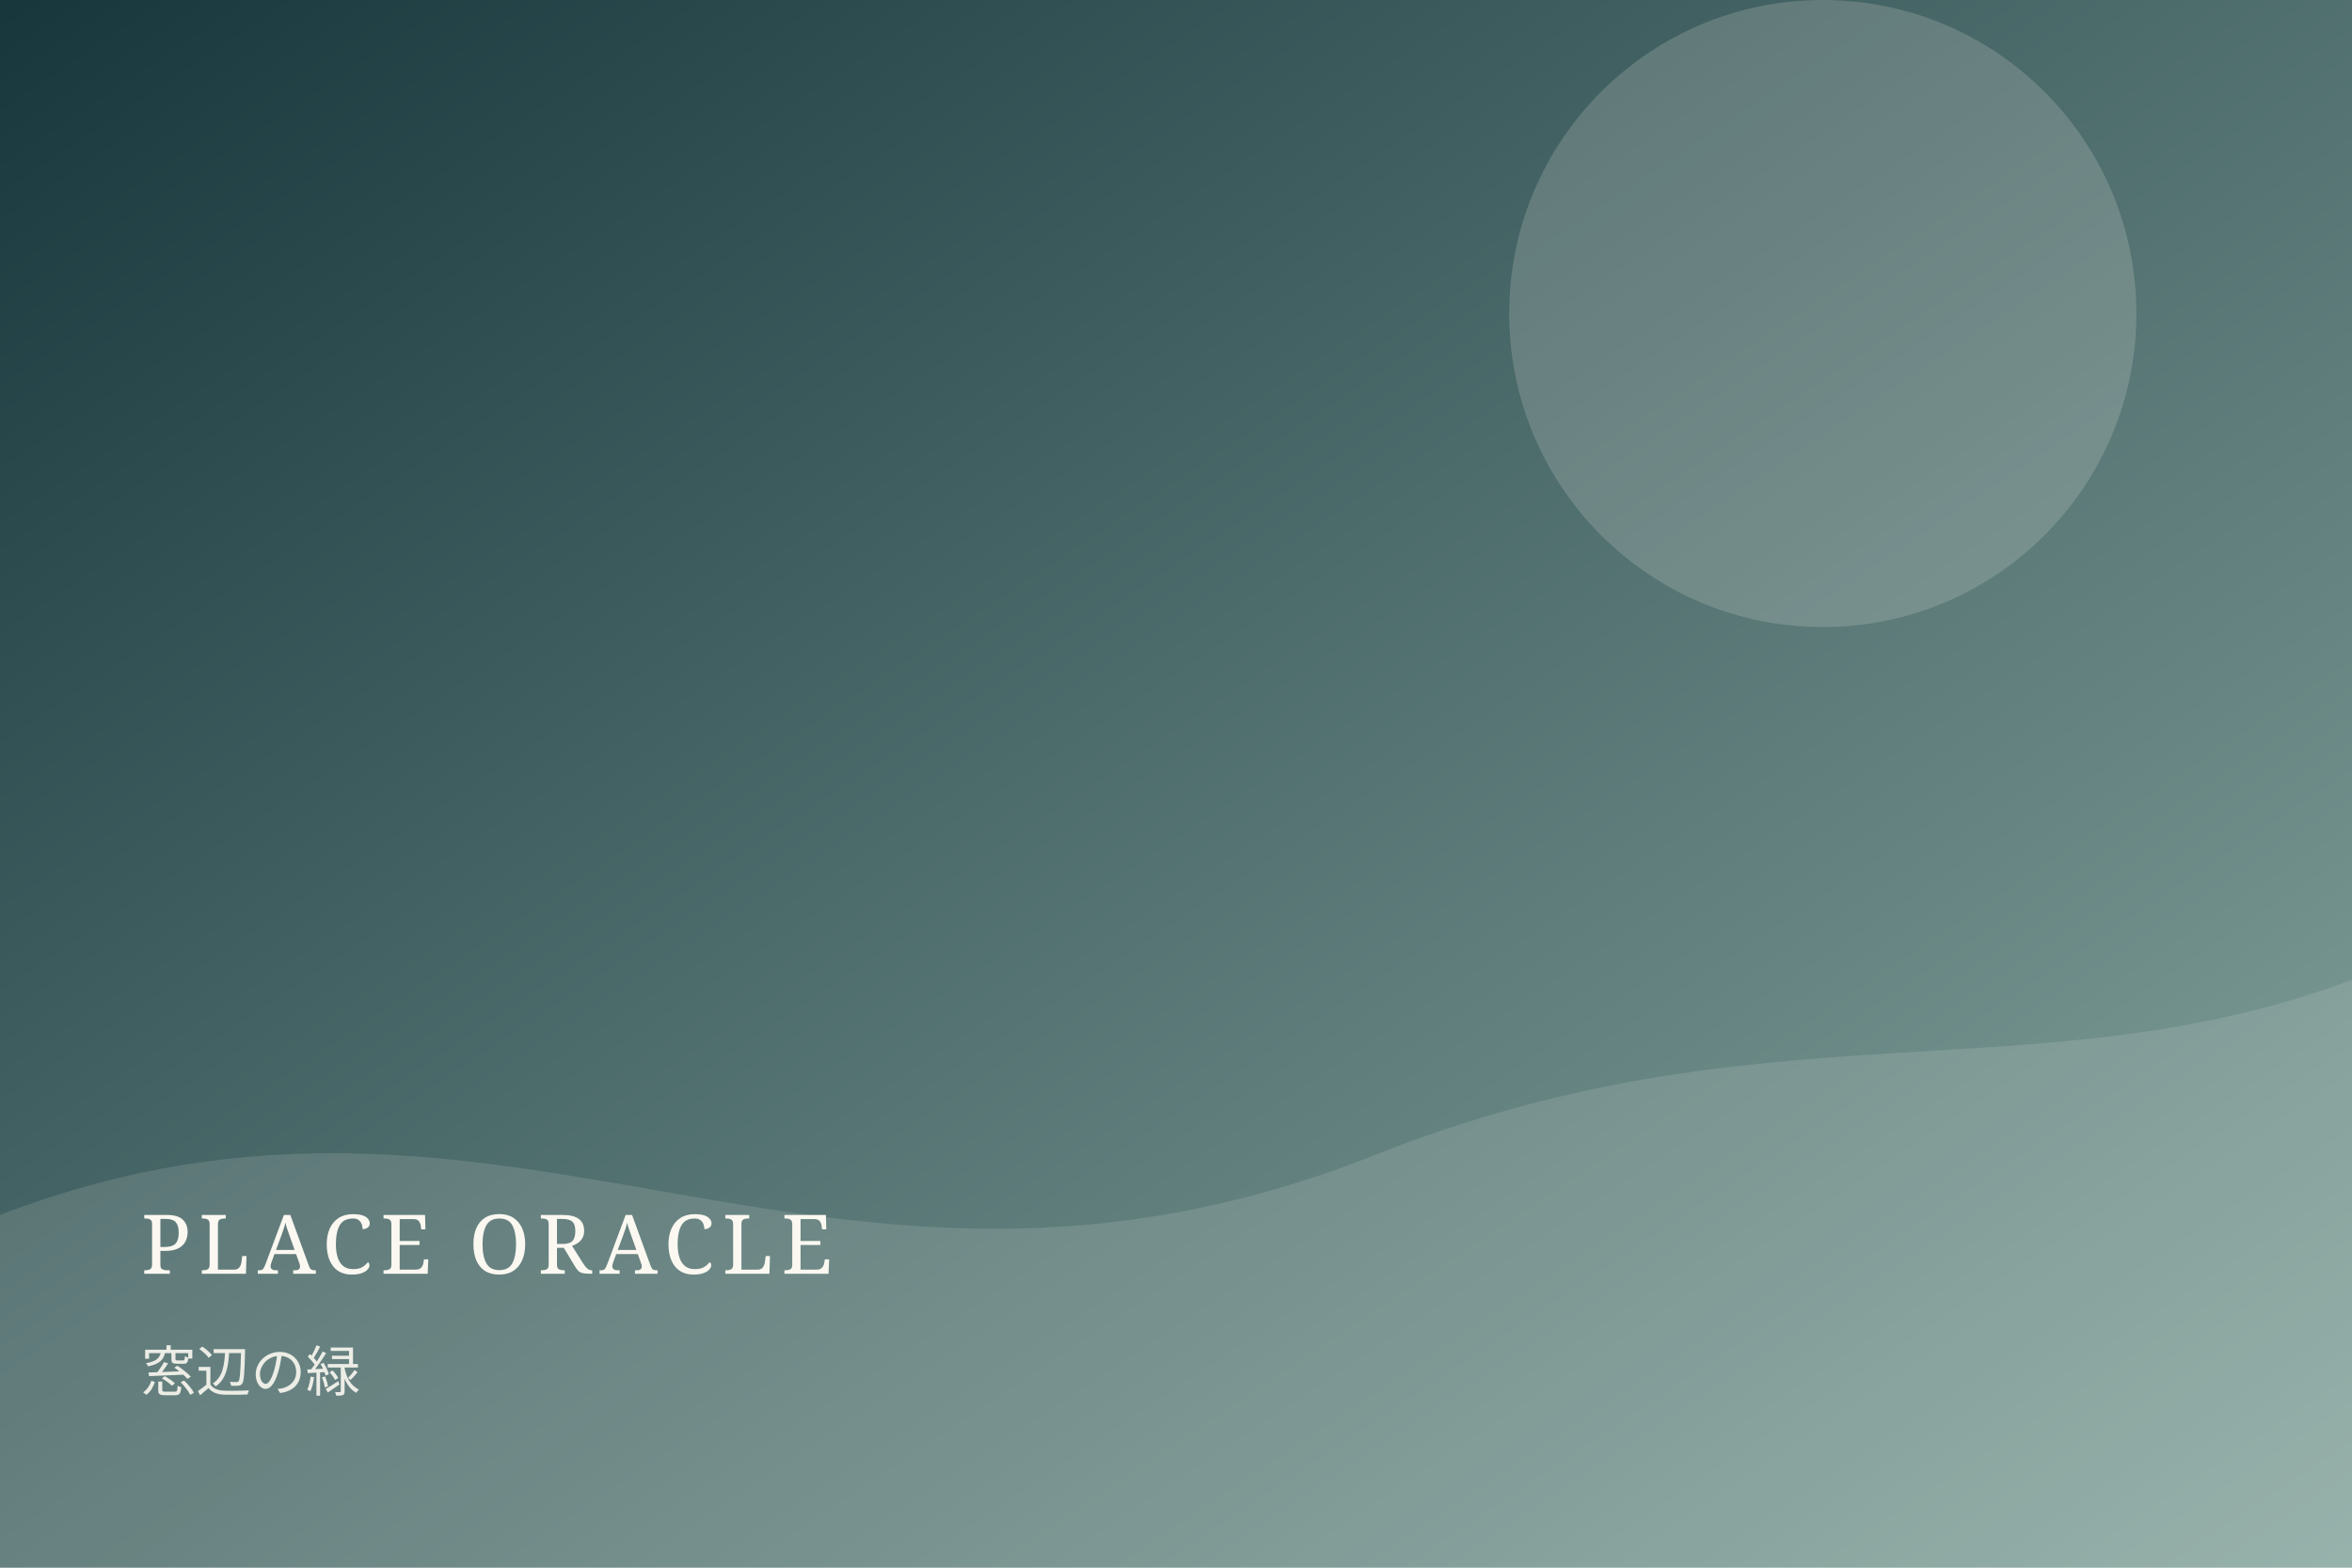
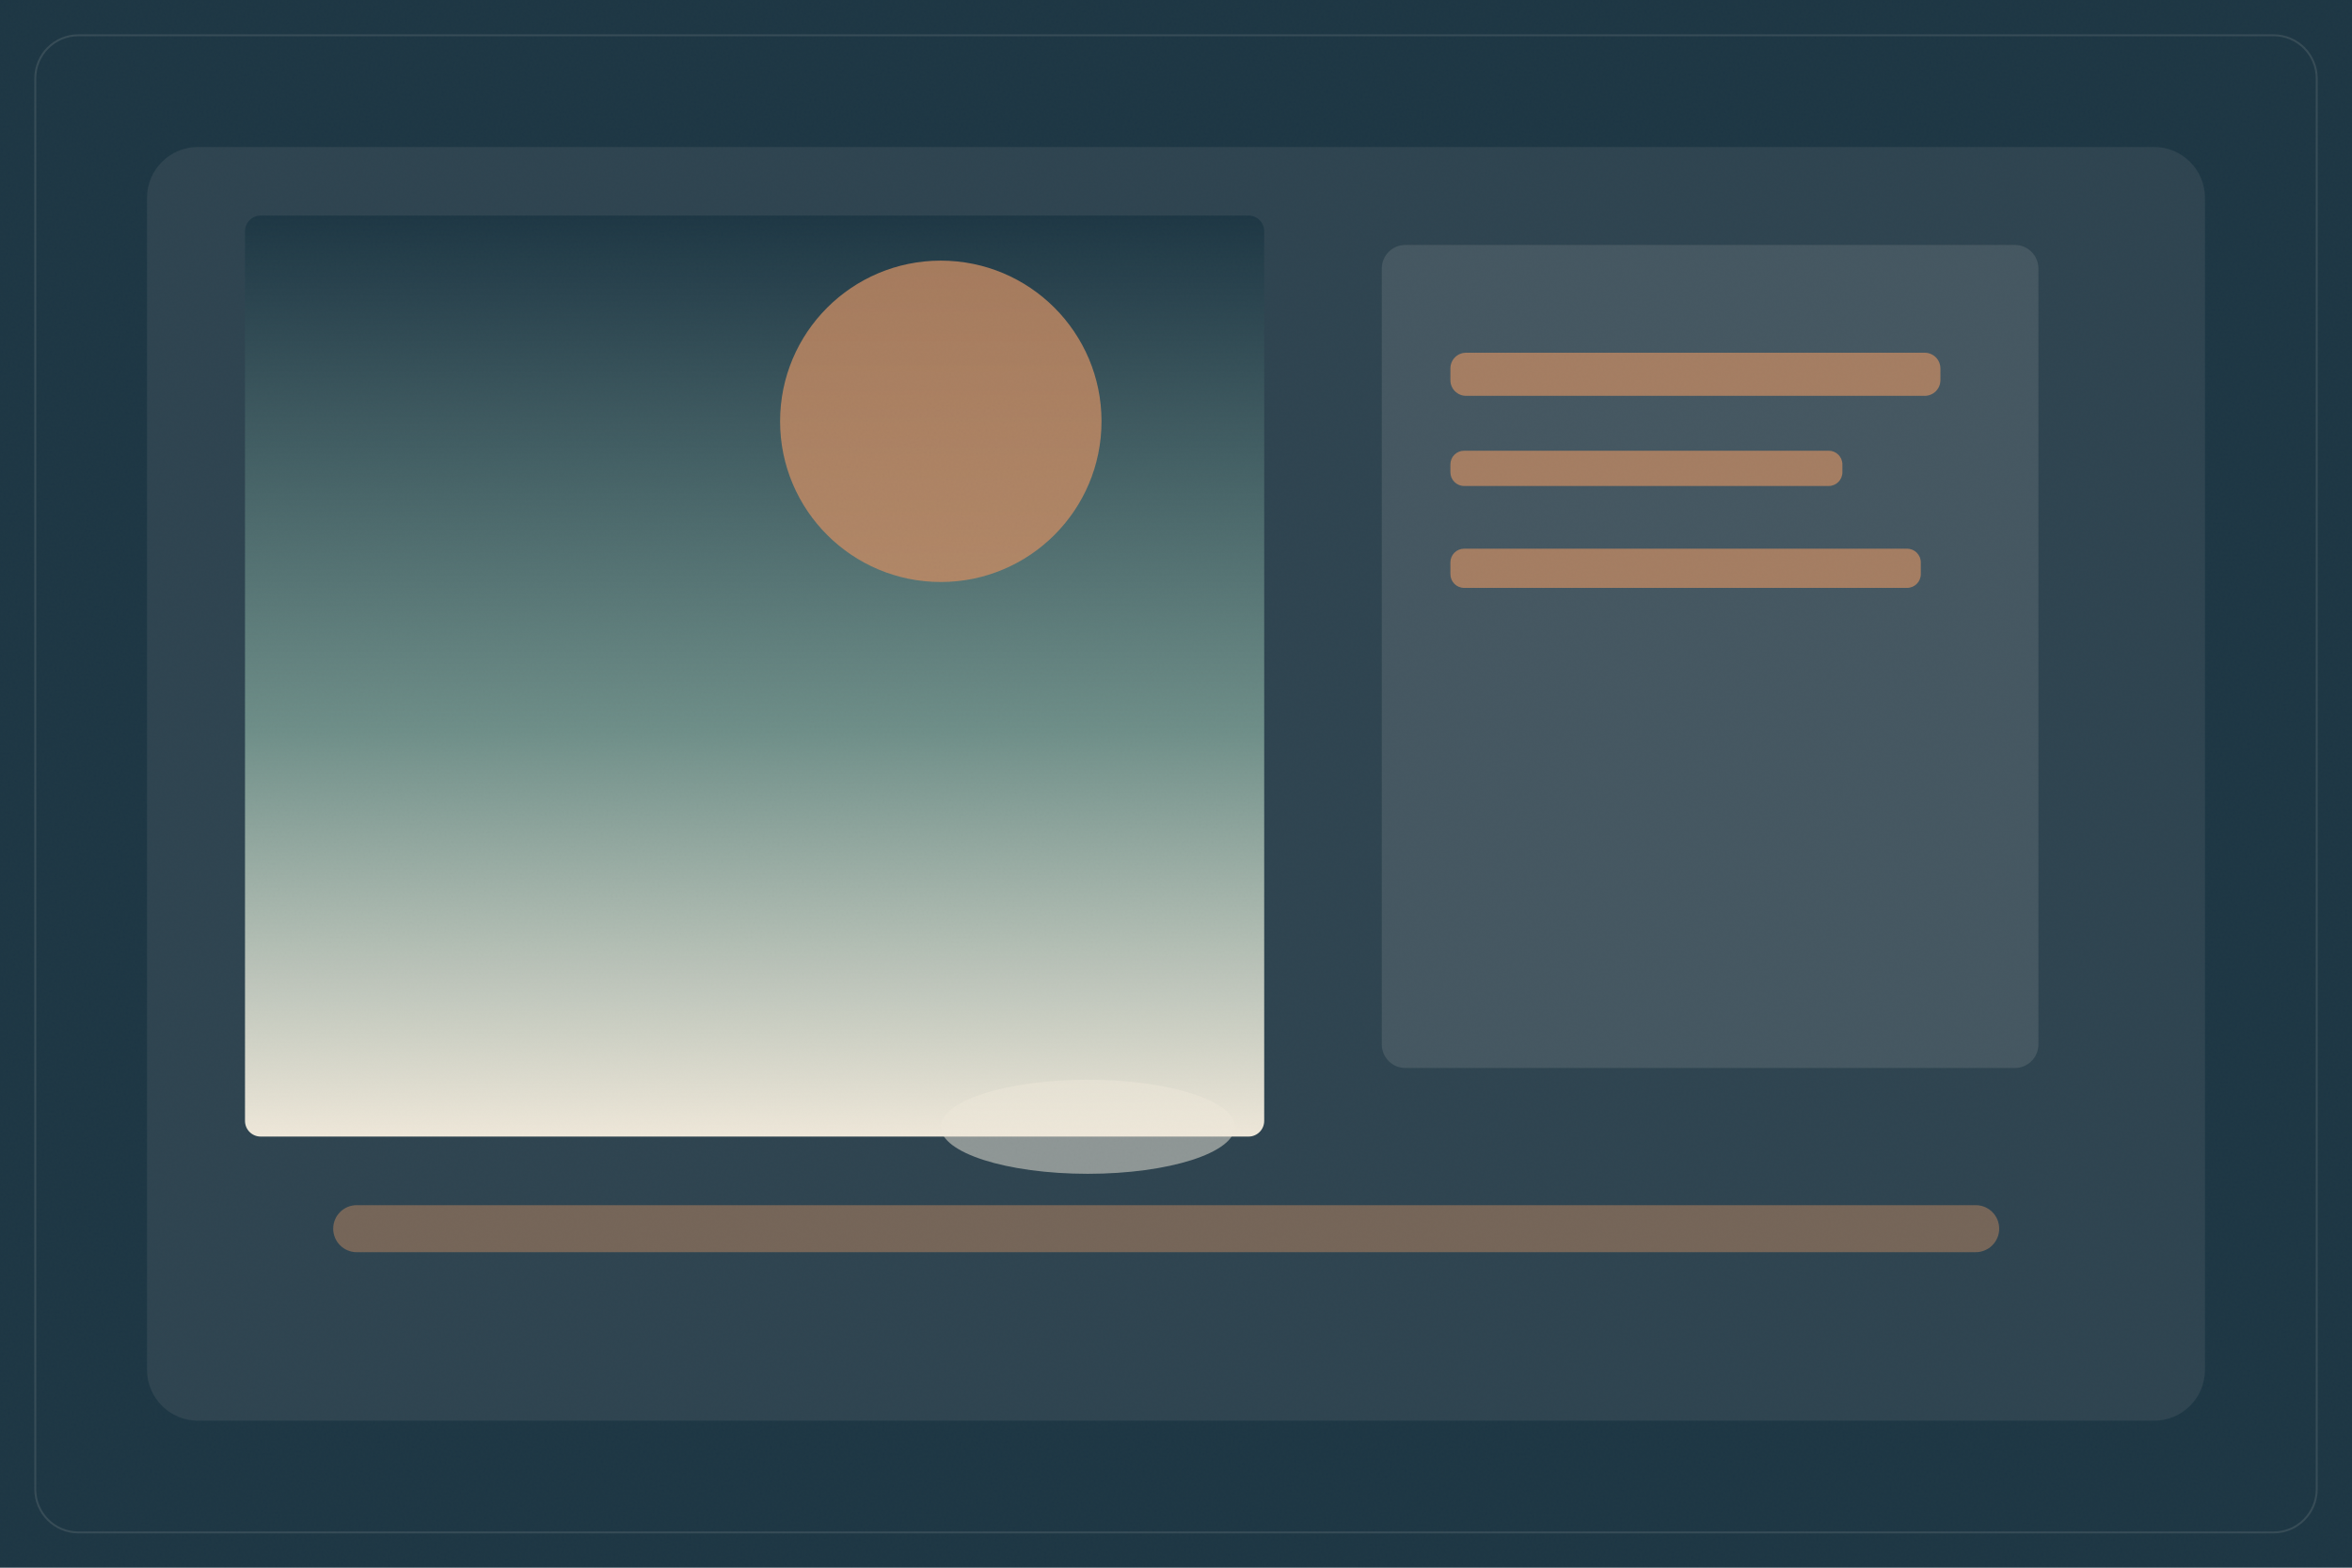
- <svg xmlns="http://www.w3.org/2000/svg" viewBox="0 0 1200 800" role="img" aria-label="窓辺の緑">
+ <svg xmlns="http://www.w3.org/2000/svg" viewBox="0 0 1200 800" role="img" aria-label="緑に囲まれたカフェの入口">
  <defs>
-     <linearGradient id="g" x1="0" y1="0" x2="1" y2="1">
-       <stop offset="0" stop-color="#17363c" />
-       <stop offset="1" stop-color="#8aa9a2" />
+     <linearGradient id="s" x1="0" y1="0" x2="0" y2="1">
+       <stop stop-color="#1d3644" />
+       <stop offset=".56" stop-color="#6e8e88" />
+       <stop offset="1" stop-color="#eee7d9" />
    </linearGradient>
+     <linearGradient id="w" x1="0" y1="0" x2="0" y2="1">
+       <stop stop-color="#6e8e88" />
+       <stop offset="1" stop-color="#1d3644" />
+     </linearGradient>
+     <filter id="g">
+       <feTurbulence type="fractalNoise" baseFrequency=".8" numOctaves="2" seed="4" />
+       <feComponentTransfer>
+         <feFuncA type="table" tableValues="0 .035" />
+       </feComponentTransfer>
+     </filter>
  </defs>
-   <rect width="1200" height="800" fill="url(#g)" />
-   <circle cx="930" cy="160" r="160" fill="#f4f0e7" opacity=".18" />
-   <path d="M0 620 C260 520 420 700 700 590 C900 510 1040 560 1200 500 L1200 800 L0 800 Z" fill="#f4f0e7" opacity=".14" />
-   <text x="72" y="650" fill="#fbf8f1" font-family="serif" font-size="42" letter-spacing="4">PLACE ORACLE</text>
-   <text x="72" y="710" fill="#fbf8f1" font-family="sans-serif" font-size="28" opacity=".9">窓辺の緑</text>
+   <rect width="1200" height="800" fill="#1d3644" />
+   <rect x="75" y="75" width="1050" height="650" rx="26" fill="#eee7d9" opacity=".08" />
+   <rect x="125" y="110" width="520" height="470" rx="8" fill="url(#s)" />
+   <circle cx="480" cy="215" r="82" fill="#c98c63" opacity=".78" />
+   <rect x="705" y="125" width="335" height="420" rx="12" fill="#eee7d9" opacity=".12" />
+   <g fill="#c98c63" opacity=".72">
+     <rect x="740" y="180" width="250" height="22" rx="8" />
+     <rect x="740" y="230" width="200" height="18" rx="7" />
+     <rect x="740" y="280" width="240" height="20" rx="7" />
+   </g>
+   <rect x="170" y="615" width="850" height="24" rx="12" fill="#c98c63" opacity=".46" />
+   <ellipse cx="555" cy="575" rx="75" ry="24" fill="#eee7d9" opacity=".5" />
+   <rect width="1200" height="800" filter="url(#g)" opacity=".4" />
+   <rect x="18" y="18" width="1164" height="764" rx="22" fill="none" stroke="#eee7d9" stroke-opacity=".12" />
</svg>
